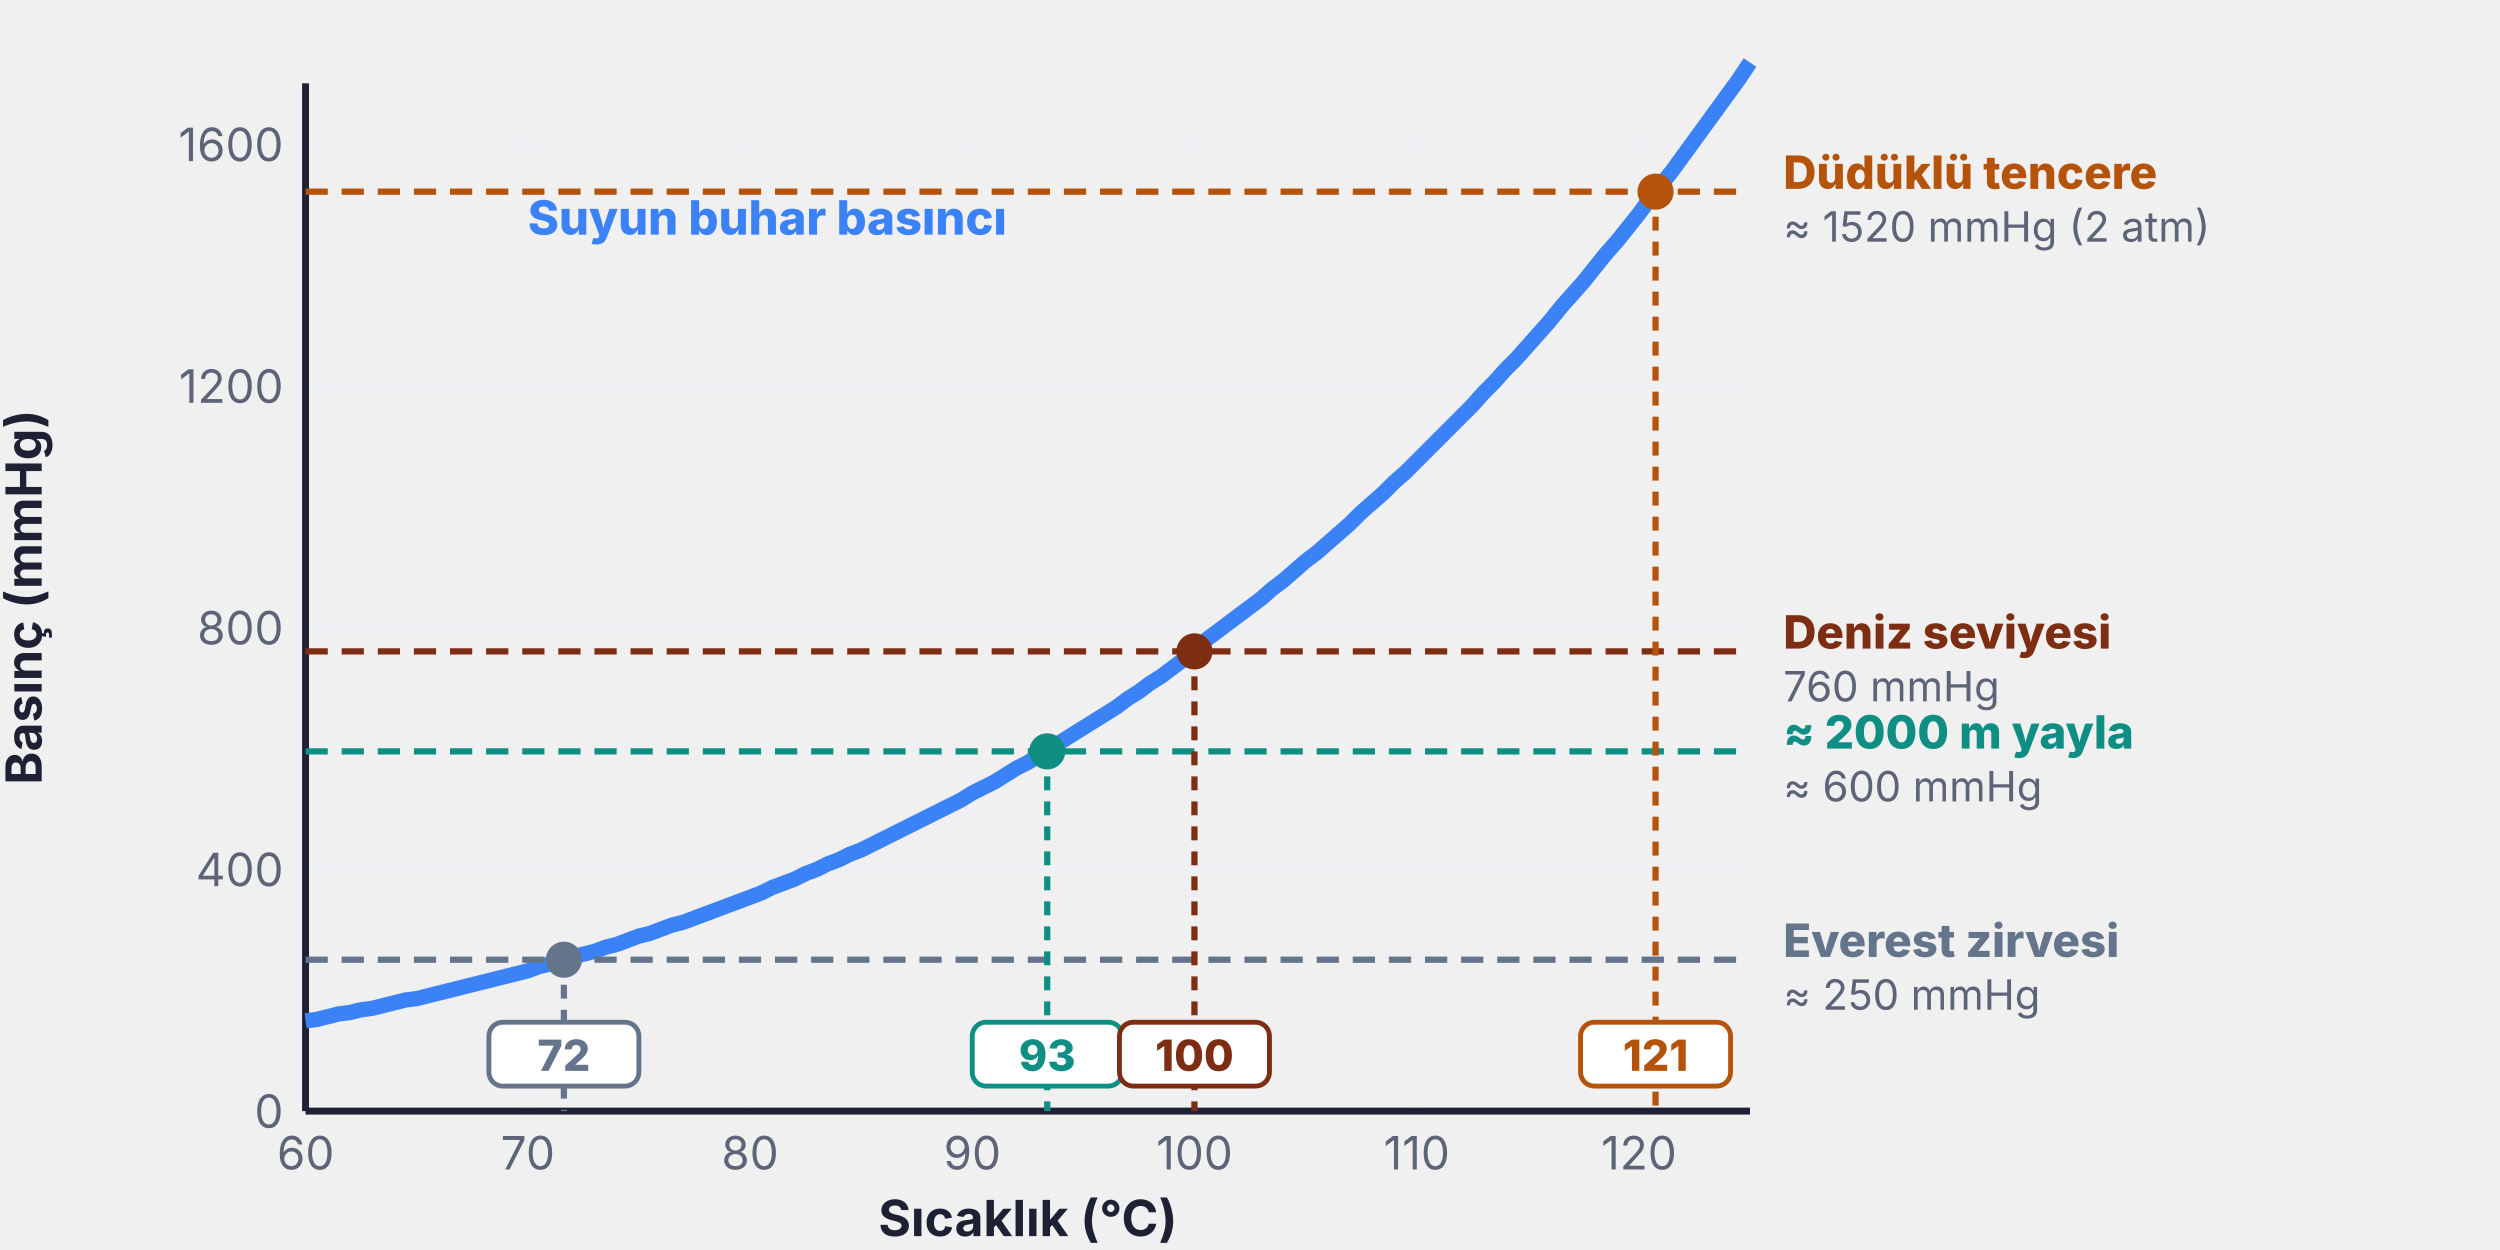
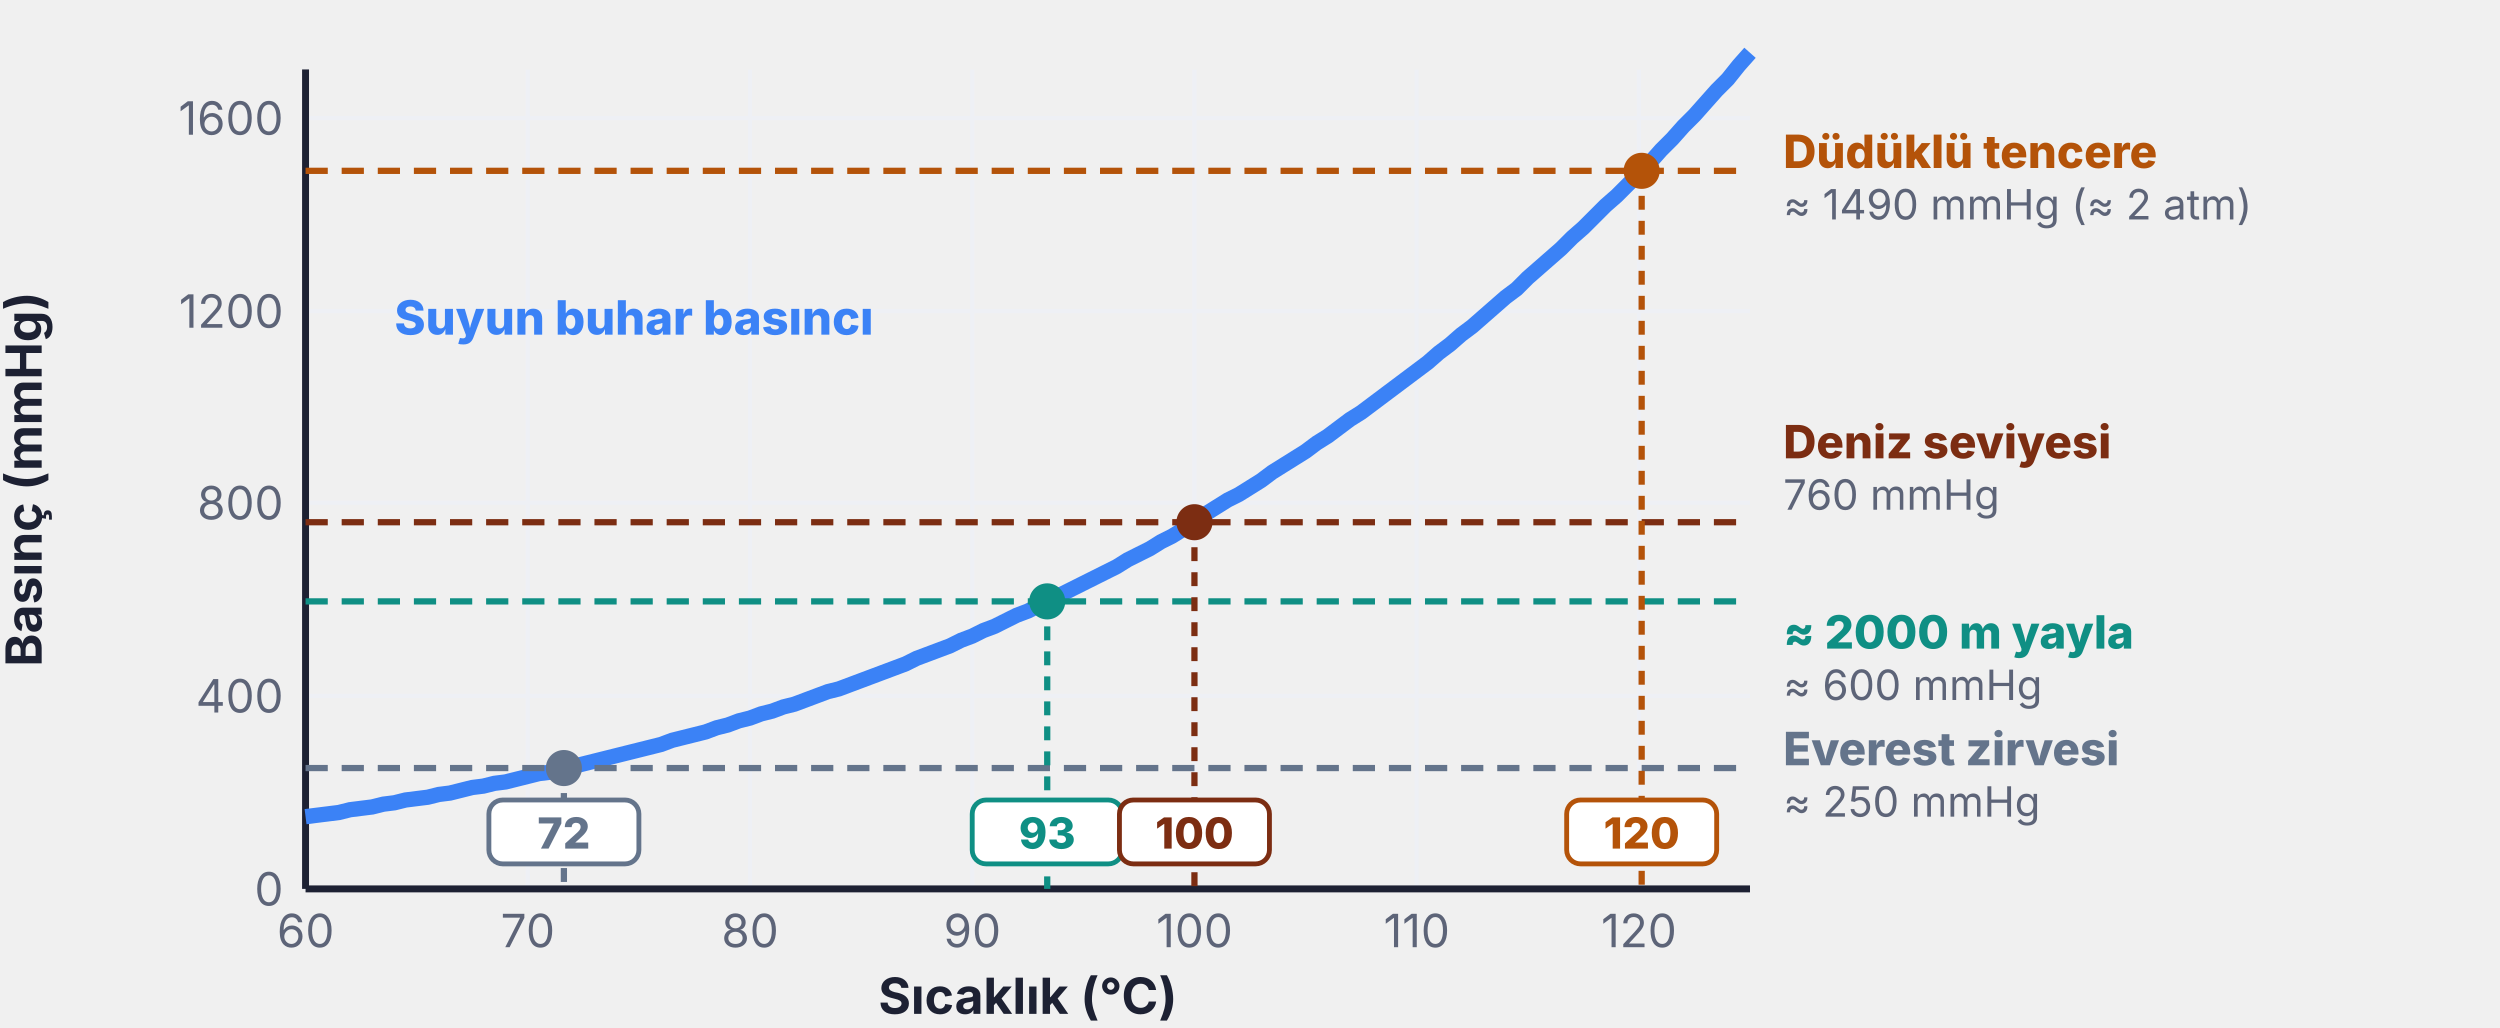
- <svg viewBox="0 0 180 90" class="grafik">
+ <svg viewBox="0 0 180 74" class="grafik">
  <g font-family="Inter">
-     <line x1="22.0" y1="80" x2="22.0" y2="6" stroke="#eef0f5" stroke-width=".3" />
-     <text x="22.0" y="84.2" font-size="3.3" text-anchor="middle" font-weight="400" fill="#5d6478">60</text>
-     <line x1="38.0" y1="80" x2="38.0" y2="6" stroke="#eef0f5" stroke-width=".3" />
-     <text x="38.0" y="84.2" font-size="3.3" text-anchor="middle" font-weight="400" fill="#5d6478">70</text>
-     <line x1="54.0" y1="80" x2="54.0" y2="6" stroke="#eef0f5" stroke-width=".3" />
-     <text x="54.0" y="84.2" font-size="3.3" text-anchor="middle" font-weight="400" fill="#5d6478">80</text>
-     <line x1="70.0" y1="80" x2="70.0" y2="6" stroke="#eef0f5" stroke-width=".3" />
-     <text x="70.0" y="84.2" font-size="3.3" text-anchor="middle" font-weight="400" fill="#5d6478">90</text>
-     <line x1="86.0" y1="80" x2="86.0" y2="6" stroke="#eef0f5" stroke-width=".3" />
-     <text x="86.0" y="84.2" font-size="3.3" text-anchor="middle" font-weight="400" fill="#5d6478">100</text>
-     <line x1="102.0" y1="80" x2="102.0" y2="6" stroke="#eef0f5" stroke-width=".3" />
-     <text x="102.0" y="84.2" font-size="3.3" text-anchor="middle" font-weight="400" fill="#5d6478">110</text>
-     <line x1="118.0" y1="80" x2="118.0" y2="6" stroke="#eef0f5" stroke-width=".3" />
-     <text x="118.0" y="84.2" font-size="3.3" text-anchor="middle" font-weight="400" fill="#5d6478">120</text>
-     <line x1="22" y1="80.0" x2="126" y2="80.0" stroke="#eef0f5" stroke-width=".3" />
-     <text x="20.4" y="81.2" font-size="3.3" text-anchor="end" font-weight="400" fill="#5d6478">0</text>
-     <line x1="22" y1="62.6" x2="126" y2="62.6" stroke="#eef0f5" stroke-width=".3" />
-     <text x="20.4" y="63.8" font-size="3.3" text-anchor="end" font-weight="400" fill="#5d6478">400</text>
-     <line x1="22" y1="45.2" x2="126" y2="45.2" stroke="#eef0f5" stroke-width=".3" />
-     <text x="20.4" y="46.4" font-size="3.3" text-anchor="end" font-weight="400" fill="#5d6478">800</text>
-     <line x1="22" y1="27.8" x2="126" y2="27.8" stroke="#eef0f5" stroke-width=".3" />
-     <text x="20.4" y="29.0" font-size="3.3" text-anchor="end" font-weight="400" fill="#5d6478">1200</text>
-     <line x1="22" y1="10.4" x2="126" y2="10.4" stroke="#eef0f5" stroke-width=".3" />
-     <text x="20.4" y="11.6" font-size="3.3" text-anchor="end" font-weight="400" fill="#5d6478">1600</text>
-     <line x1="22" y1="80" x2="126" y2="80" stroke="#1d2133" stroke-width=".5" />
-     <line x1="22" y1="80" x2="22" y2="6" stroke="#1d2133" stroke-width=".5" />
-     <polyline fill="none" stroke="#3b82f6" stroke-width="1.1" points="22.0,73.5 22.8,73.4 23.6,73.2 24.4,73.0 25.2,72.9 26.0,72.7 26.8,72.6 27.6,72.4 28.4,72.2 29.2,72.0 30.0,71.9 30.8,71.7 31.6,71.5 32.4,71.3 33.2,71.1 34.0,70.9 34.8,70.7 35.6,70.5 36.4,70.3 37.2,70.1 38.0,69.9 38.8,69.6 39.6,69.4 40.4,69.2 41.2,68.9 42.0,68.7 42.8,68.5 43.6,68.2 44.4,68.0 45.2,67.7 46.0,67.4 46.8,67.2 47.6,66.9 48.4,66.6 49.2,66.4 50.0,66.1 50.8,65.8 51.6,65.5 52.4,65.2 53.2,64.9 54.0,64.6 54.8,64.3 55.6,63.9 56.4,63.6 57.2,63.3 58.0,62.9 58.8,62.6 59.6,62.2 60.4,61.9 61.2,61.5 62.0,61.2 62.8,60.8 63.6,60.4 64.4,60.0 65.2,59.6 66.0,59.2 66.8,58.8 67.6,58.4 68.4,58.0 69.2,57.6 70.0,57.1 70.8,56.7 71.6,56.3 72.4,55.8 73.2,55.3 74.0,54.9 74.8,54.4 75.6,53.9 76.4,53.4 77.2,52.9 78.0,52.4 78.8,51.9 79.6,51.4 80.4,50.9 81.2,50.3 82.0,49.8 82.8,49.2 83.6,48.7 84.4,48.1 85.2,47.5 86.0,46.9 86.8,46.1 87.6,45.5 88.4,44.9 89.2,44.3 90.0,43.7 90.8,43.1 91.6,42.4 92.4,41.8 93.2,41.1 94.0,40.4 94.8,39.8 95.6,39.1 96.4,38.4 97.2,37.7 98.0,36.9 98.8,36.2 99.6,35.5 100.4,34.7 101.2,34.0 102.0,33.2 102.8,32.4 103.6,31.6 104.4,30.8 105.2,30.0 106.0,29.2 106.8,28.3 107.6,27.5 108.4,26.6 109.2,25.8 110.0,24.9 110.8,24.0 111.6,23.1 112.4,22.1 113.2,21.2 114.0,20.3 114.8,19.3 115.6,18.3 116.4,17.4 117.2,16.4 118.0,15.4 118.8,14.3 119.6,13.3 120.4,12.3 121.2,11.2 122.0,10.1 122.8,9.0 123.6,7.9 124.4,6.8 125.2,5.7 126.0,4.5" />
-     <line x1="22" y1="69.1" x2="126" y2="69.1" stroke="#64748b" stroke-width=".45" stroke-dasharray="1.6 1" />
-     <line x1="40.6" y1="69.1" x2="40.6" y2="80" stroke="#64748b" stroke-width=".45" stroke-dasharray="1 .8" />
-     <circle cx="40.6" cy="69.1" r="1.3" fill="#64748b" />
-     <rect x="35.2" y="73.6" width="10.8" height="4.6" rx="1" fill="#fff" stroke="#64748b" stroke-width=".35" />
-     <text x="40.6" y="77.1" font-size="3.1" text-anchor="middle" font-weight="800" fill="#64748b">72</text>
-     <text x="128.4" y="68.9" font-size="3.3" text-anchor="start" font-weight="800" fill="#64748b">Everest zirvesi</text>
-     <text x="128.4" y="72.7" font-size="3" text-anchor="start" font-weight="400" fill="#5d6478">≈ 250 mmHg</text>
-     <line x1="22" y1="54.1" x2="126" y2="54.1" stroke="#0f8f84" stroke-width=".45" stroke-dasharray="1.6 1" />
-     <line x1="75.4" y1="54.1" x2="75.4" y2="80" stroke="#0f8f84" stroke-width=".45" stroke-dasharray="1 .8" />
-     <circle cx="75.4" cy="54.1" r="1.3" fill="#0f8f84" />
-     <rect x="70.0" y="73.6" width="10.8" height="4.6" rx="1" fill="#fff" stroke="#0f8f84" stroke-width=".35" />
-     <text x="75.4" y="77.1" font-size="3.1" text-anchor="middle" font-weight="800" fill="#0f8f84">93</text>
-     <text x="128.4" y="53.9" font-size="3.3" text-anchor="start" font-weight="800" fill="#0f8f84">≈ 2000 m yayla</text>
-     <text x="128.4" y="57.7" font-size="3" text-anchor="start" font-weight="400" fill="#5d6478">≈ 600 mmHg</text>
-     <line x1="22" y1="46.9" x2="126" y2="46.9" stroke="#7c2d12" stroke-width=".45" stroke-dasharray="1.6 1" />
-     <line x1="86.0" y1="46.9" x2="86.0" y2="80" stroke="#7c2d12" stroke-width=".45" stroke-dasharray="1 .8" />
-     <circle cx="86.0" cy="46.9" r="1.3" fill="#7c2d12" />
-     <rect x="80.6" y="73.6" width="10.8" height="4.6" rx="1" fill="#fff" stroke="#7c2d12" stroke-width=".35" />
-     <text x="86.0" y="77.1" font-size="3.1" text-anchor="middle" font-weight="800" fill="#7c2d12">100</text>
-     <text x="128.4" y="46.7" font-size="3.3" text-anchor="start" font-weight="800" fill="#7c2d12">Deniz seviyesi</text>
-     <text x="128.4" y="50.5" font-size="3" text-anchor="start" font-weight="400" fill="#5d6478">760 mmHg</text>
-     <line x1="22" y1="13.8" x2="126" y2="13.8" stroke="#b45309" stroke-width=".45" stroke-dasharray="1.6 1" />
-     <line x1="119.2" y1="13.8" x2="119.2" y2="80" stroke="#b45309" stroke-width=".45" stroke-dasharray="1 .8" />
-     <circle cx="119.2" cy="13.8" r="1.3" fill="#b45309" />
-     <rect x="113.8" y="73.6" width="10.8" height="4.6" rx="1" fill="#fff" stroke="#b45309" stroke-width=".35" />
-     <text x="119.2" y="77.1" font-size="3.1" text-anchor="middle" font-weight="800" fill="#b45309">121</text>
-     <text x="128.4" y="13.6" font-size="3.3" text-anchor="start" font-weight="800" fill="#b45309">Düdüklü tencere</text>
-     <text x="128.4" y="17.4" font-size="3" text-anchor="start" font-weight="400" fill="#5d6478">≈ 1520 mmHg (2 atm)</text>
-     <text x="38.0" y="16.9" font-size="3.4" text-anchor="start" font-weight="800" fill="#3b82f6">Suyun buhar basıncı</text>
-     <text x="74.0" y="89.0" font-size="3.6" text-anchor="middle" font-weight="700" fill="#1d2133">Sıcaklık (°C)</text>
-     <text x="3.0" y="43.0" font-size="3.6" text-anchor="middle" font-weight="700" fill="#1d2133" transform="rotate(-90 3 43.0)">Basınç (mmHg)</text>
+     <line x1="22.0" y1="64" x2="22.0" y2="5" stroke="#eef0f5" stroke-width=".3" />
+     <text x="22.0" y="68.2" font-size="3.3" text-anchor="middle" font-weight="400" fill="#5d6478">60</text>
+     <line x1="38.0" y1="64" x2="38.0" y2="5" stroke="#eef0f5" stroke-width=".3" />
+     <text x="38.0" y="68.2" font-size="3.3" text-anchor="middle" font-weight="400" fill="#5d6478">70</text>
+     <line x1="54.0" y1="64" x2="54.0" y2="5" stroke="#eef0f5" stroke-width=".3" />
+     <text x="54.0" y="68.2" font-size="3.3" text-anchor="middle" font-weight="400" fill="#5d6478">80</text>
+     <line x1="70.0" y1="64" x2="70.0" y2="5" stroke="#eef0f5" stroke-width=".3" />
+     <text x="70.0" y="68.2" font-size="3.3" text-anchor="middle" font-weight="400" fill="#5d6478">90</text>
+     <line x1="86.0" y1="64" x2="86.0" y2="5" stroke="#eef0f5" stroke-width=".3" />
+     <text x="86.0" y="68.2" font-size="3.3" text-anchor="middle" font-weight="400" fill="#5d6478">100</text>
+     <line x1="102.0" y1="64" x2="102.0" y2="5" stroke="#eef0f5" stroke-width=".3" />
+     <text x="102.0" y="68.2" font-size="3.3" text-anchor="middle" font-weight="400" fill="#5d6478">110</text>
+     <line x1="118.0" y1="64" x2="118.0" y2="5" stroke="#eef0f5" stroke-width=".3" />
+     <text x="118.0" y="68.2" font-size="3.3" text-anchor="middle" font-weight="400" fill="#5d6478">120</text>
+     <line x1="22" y1="64.0" x2="126" y2="64.0" stroke="#eef0f5" stroke-width=".3" />
+     <text x="20.4" y="65.2" font-size="3.3" text-anchor="end" font-weight="400" fill="#5d6478">0</text>
+     <line x1="22" y1="50.1" x2="126" y2="50.1" stroke="#eef0f5" stroke-width=".3" />
+     <text x="20.4" y="51.3" font-size="3.3" text-anchor="end" font-weight="400" fill="#5d6478">400</text>
+     <line x1="22" y1="36.2" x2="126" y2="36.2" stroke="#eef0f5" stroke-width=".3" />
+     <text x="20.4" y="37.4" font-size="3.3" text-anchor="end" font-weight="400" fill="#5d6478">800</text>
+     <line x1="22" y1="22.4" x2="126" y2="22.4" stroke="#eef0f5" stroke-width=".3" />
+     <text x="20.4" y="23.6" font-size="3.3" text-anchor="end" font-weight="400" fill="#5d6478">1200</text>
+     <line x1="22" y1="8.5" x2="126" y2="8.5" stroke="#eef0f5" stroke-width=".3" />
+     <text x="20.4" y="9.7" font-size="3.3" text-anchor="end" font-weight="400" fill="#5d6478">1600</text>
+     <line x1="22" y1="64" x2="126" y2="64" stroke="#1d2133" stroke-width=".5" />
+     <line x1="22" y1="64" x2="22" y2="5" stroke="#1d2133" stroke-width=".5" />
+     <polyline fill="none" stroke="#3b82f6" stroke-width="1.1" points="22.0,58.8 22.8,58.7 23.6,58.6 24.4,58.5 25.2,58.3 26.0,58.2 26.8,58.1 27.6,57.9 28.4,57.8 29.2,57.6 30.0,57.5 30.8,57.4 31.6,57.2 32.4,57.1 33.2,56.9 34.0,56.7 34.8,56.6 35.6,56.4 36.4,56.3 37.2,56.1 38.0,55.9 38.8,55.7 39.6,55.6 40.4,55.4 41.2,55.2 42.0,55.0 42.8,54.8 43.6,54.6 44.4,54.4 45.2,54.2 46.0,54.0 46.8,53.8 47.6,53.6 48.4,53.3 49.2,53.1 50.0,52.9 50.8,52.7 51.6,52.4 52.4,52.2 53.2,51.9 54.0,51.7 54.8,51.4 55.6,51.2 56.4,50.9 57.2,50.7 58.0,50.4 58.8,50.1 59.6,49.8 60.4,49.6 61.2,49.3 62.0,49.0 62.8,48.7 63.6,48.4 64.4,48.1 65.2,47.8 66.0,47.4 66.8,47.1 67.6,46.8 68.4,46.5 69.2,46.1 70.0,45.8 70.8,45.4 71.6,45.1 72.4,44.7 73.2,44.3 74.0,44.0 74.8,43.6 75.6,43.2 76.4,42.8 77.2,42.4 78.0,42.0 78.8,41.6 79.6,41.2 80.4,40.8 81.2,40.3 82.0,39.9 82.8,39.5 83.6,39.0 84.4,38.6 85.2,38.1 86.0,37.6 86.8,37.0 87.6,36.5 88.4,36.0 89.2,35.6 90.0,35.1 90.8,34.6 91.6,34.0 92.4,33.5 93.2,33.0 94.0,32.5 94.8,31.9 95.6,31.4 96.4,30.8 97.2,30.2 98.0,29.7 98.8,29.1 99.6,28.5 100.4,27.9 101.2,27.3 102.0,26.7 102.8,26.1 103.6,25.4 104.4,24.8 105.2,24.1 106.0,23.5 106.8,22.8 107.6,22.1 108.4,21.4 109.2,20.8 110.0,20.0 110.8,19.3 111.6,18.6 112.4,17.9 113.2,17.1 114.0,16.4 114.8,15.6 115.6,14.8 116.4,14.1 117.2,13.3 118.0,12.5 118.8,11.7 119.6,10.8 120.4,10.0 121.2,9.1 122.0,8.3 122.8,7.4 123.6,6.5 124.4,5.7 125.2,4.7 126.0,3.8" />
+     <line x1="22" y1="55.3" x2="126" y2="55.3" stroke="#64748b" stroke-width=".45" stroke-dasharray="1.6 1" />
+     <line x1="40.6" y1="55.3" x2="40.6" y2="64" stroke="#64748b" stroke-width=".45" stroke-dasharray="1 .8" />
+     <circle cx="40.6" cy="55.3" r="1.3" fill="#64748b" />
+     <rect x="35.2" y="57.6" width="10.8" height="4.6" rx="1" fill="#fff" stroke="#64748b" stroke-width=".35" />
+     <text x="40.6" y="61.1" font-size="3.1" text-anchor="middle" font-weight="800" fill="#64748b">72</text>
+     <text x="128.4" y="55.1" font-size="3.3" text-anchor="start" font-weight="800" fill="#64748b">Everest zirvesi</text>
+     <text x="128.4" y="58.8" font-size="3" text-anchor="start" font-weight="400" fill="#5d6478">≈ 250 mmHg</text>
+     <line x1="22" y1="43.3" x2="126" y2="43.3" stroke="#0f8f84" stroke-width=".45" stroke-dasharray="1.6 1" />
+     <line x1="75.4" y1="43.3" x2="75.4" y2="64" stroke="#0f8f84" stroke-width=".45" stroke-dasharray="1 .8" />
+     <circle cx="75.4" cy="43.3" r="1.3" fill="#0f8f84" />
+     <rect x="70.0" y="57.6" width="10.8" height="4.6" rx="1" fill="#fff" stroke="#0f8f84" stroke-width=".35" />
+     <text x="75.4" y="61.1" font-size="3.1" text-anchor="middle" font-weight="800" fill="#0f8f84">93</text>
+     <text x="128.4" y="46.7" font-size="3.3" text-anchor="start" font-weight="800" fill="#0f8f84">≈ 2000 m yayla</text>
+     <text x="128.4" y="50.4" font-size="3" text-anchor="start" font-weight="400" fill="#5d6478">≈ 600 mmHg</text>
+     <line x1="22" y1="37.6" x2="126" y2="37.6" stroke="#7c2d12" stroke-width=".45" stroke-dasharray="1.6 1" />
+     <line x1="86.0" y1="37.6" x2="86.0" y2="64" stroke="#7c2d12" stroke-width=".45" stroke-dasharray="1 .8" />
+     <circle cx="86.0" cy="37.6" r="1.3" fill="#7c2d12" />
+     <rect x="80.6" y="57.6" width="10.8" height="4.6" rx="1" fill="#fff" stroke="#7c2d12" stroke-width=".35" />
+     <text x="86.0" y="61.1" font-size="3.1" text-anchor="middle" font-weight="800" fill="#7c2d12">100</text>
+     <text x="128.4" y="33.0" font-size="3.3" text-anchor="start" font-weight="800" fill="#7c2d12">Deniz seviyesi</text>
+     <text x="128.4" y="36.7" font-size="3" text-anchor="start" font-weight="400" fill="#5d6478">760 mmHg</text>
+     <line x1="22" y1="12.3" x2="126" y2="12.3" stroke="#b45309" stroke-width=".45" stroke-dasharray="1.6 1" />
+     <line x1="118.2" y1="12.3" x2="118.2" y2="64" stroke="#b45309" stroke-width=".45" stroke-dasharray="1 .8" />
+     <circle cx="118.2" cy="12.3" r="1.3" fill="#b45309" />
+     <rect x="112.8" y="57.6" width="10.8" height="4.6" rx="1" fill="#fff" stroke="#b45309" stroke-width=".35" />
+     <text x="118.2" y="61.1" font-size="3.1" text-anchor="middle" font-weight="800" fill="#b45309">120</text>
+     <text x="128.4" y="12.1" font-size="3.3" text-anchor="start" font-weight="800" fill="#b45309">Düdüklü tencere</text>
+     <text x="128.4" y="15.8" font-size="3" text-anchor="start" font-weight="400" fill="#5d6478">≈ 1490 mmHg (≈ 2 atm)</text>
+     <text x="28.4" y="24.1" font-size="3.4" text-anchor="start" font-weight="800" fill="#3b82f6">Suyun buhar basıncı</text>
+     <text x="74.0" y="73.0" font-size="3.6" text-anchor="middle" font-weight="700" fill="#1d2133">Sıcaklık (°C)</text>
+     <text x="3.0" y="34.5" font-size="3.6" text-anchor="middle" font-weight="700" fill="#1d2133" transform="rotate(-90 3 34.5)">Basınç (mmHg)</text>
  </g>
</svg>
